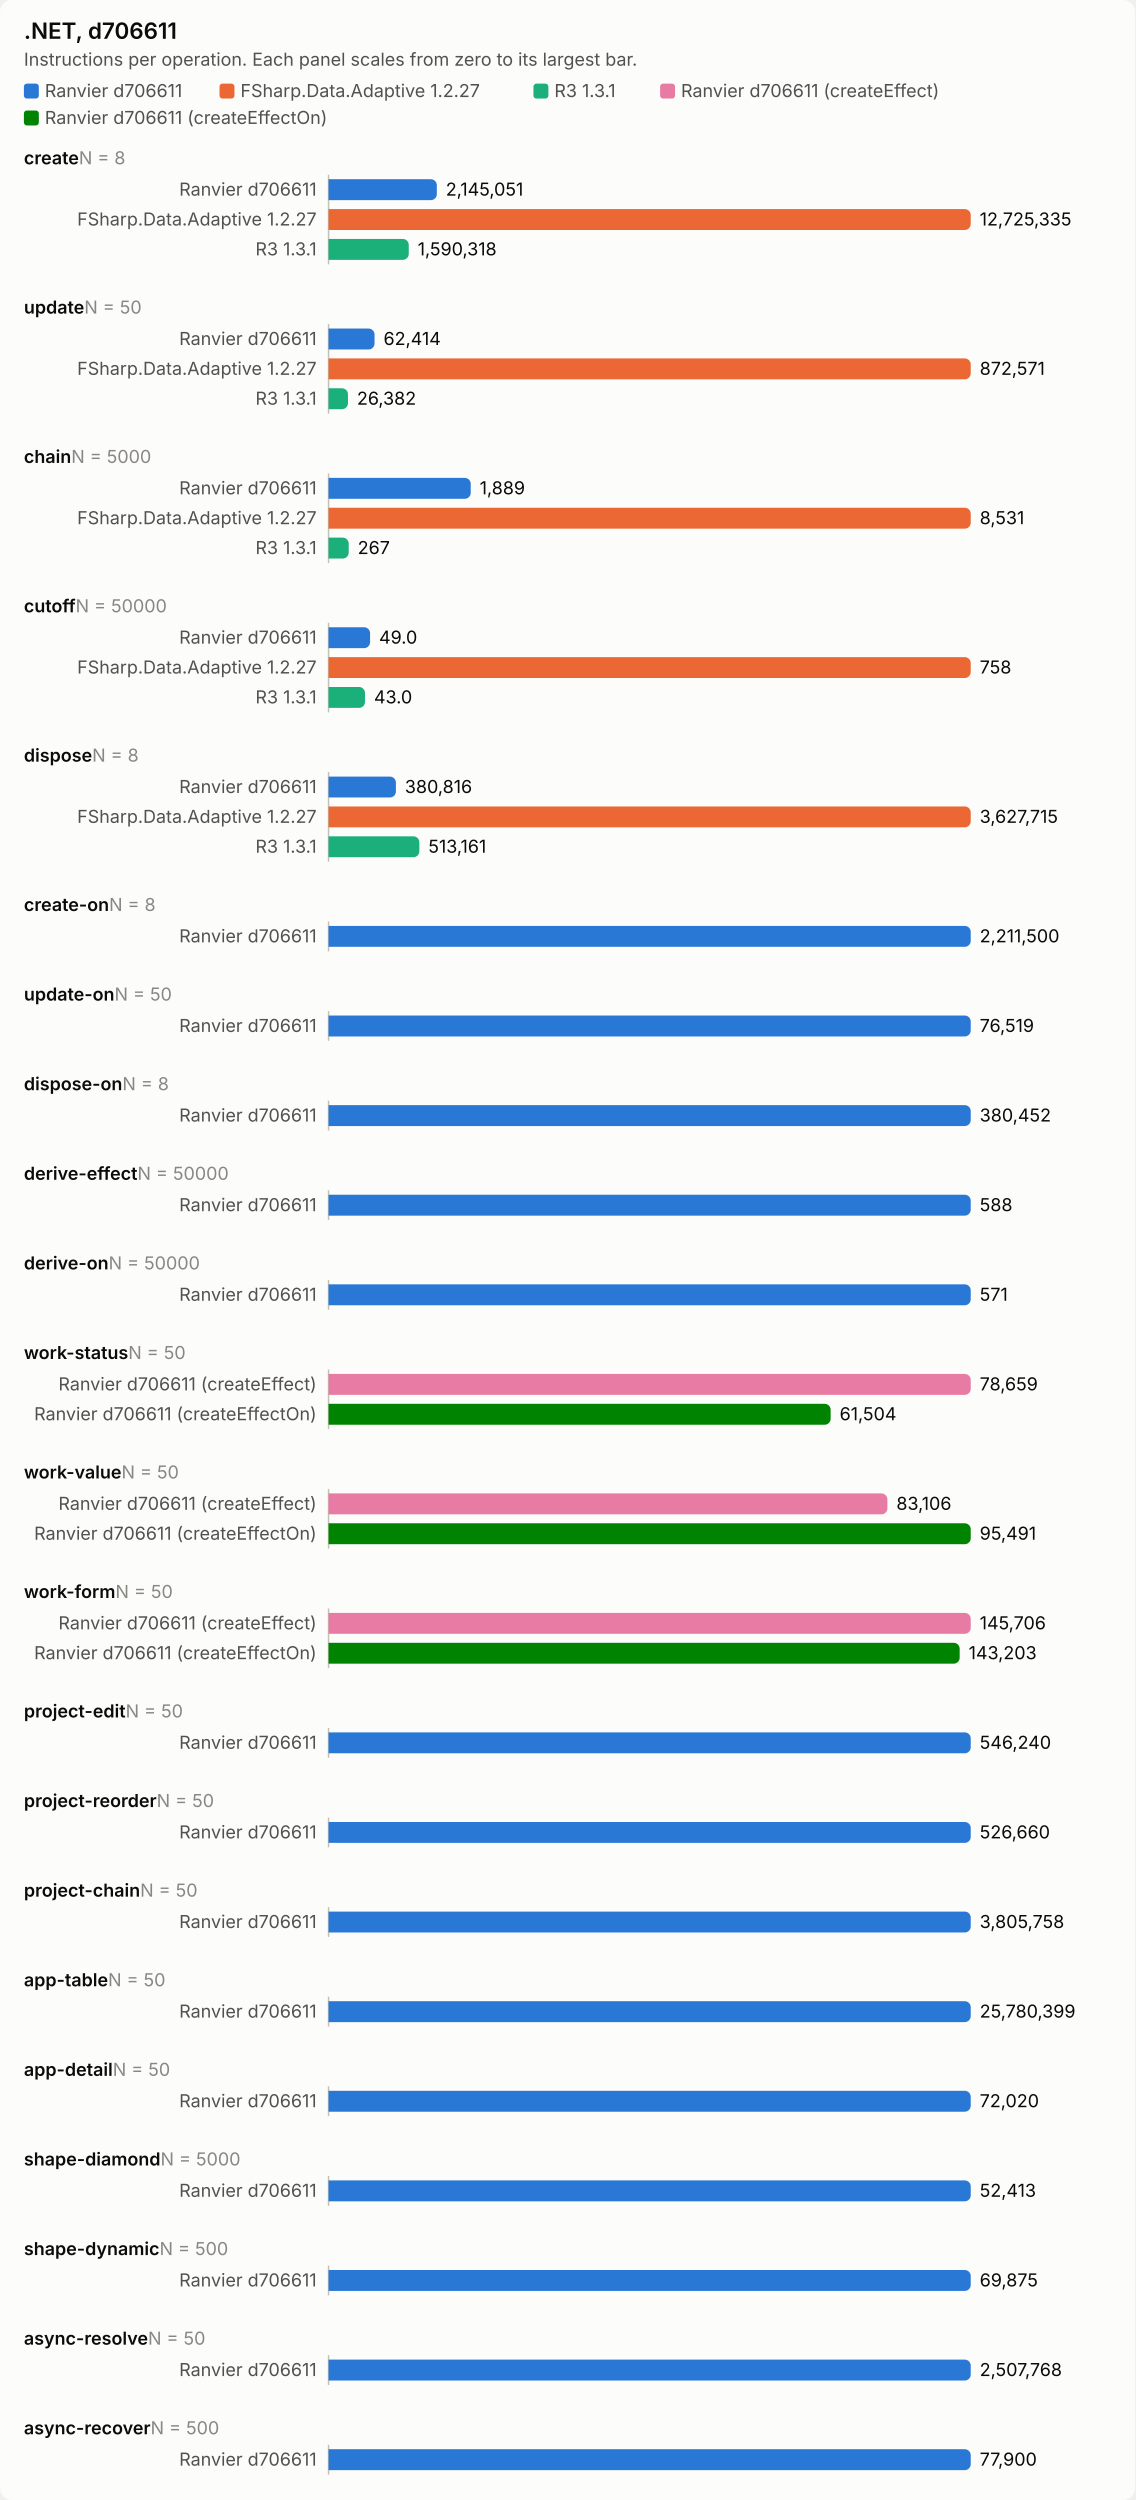
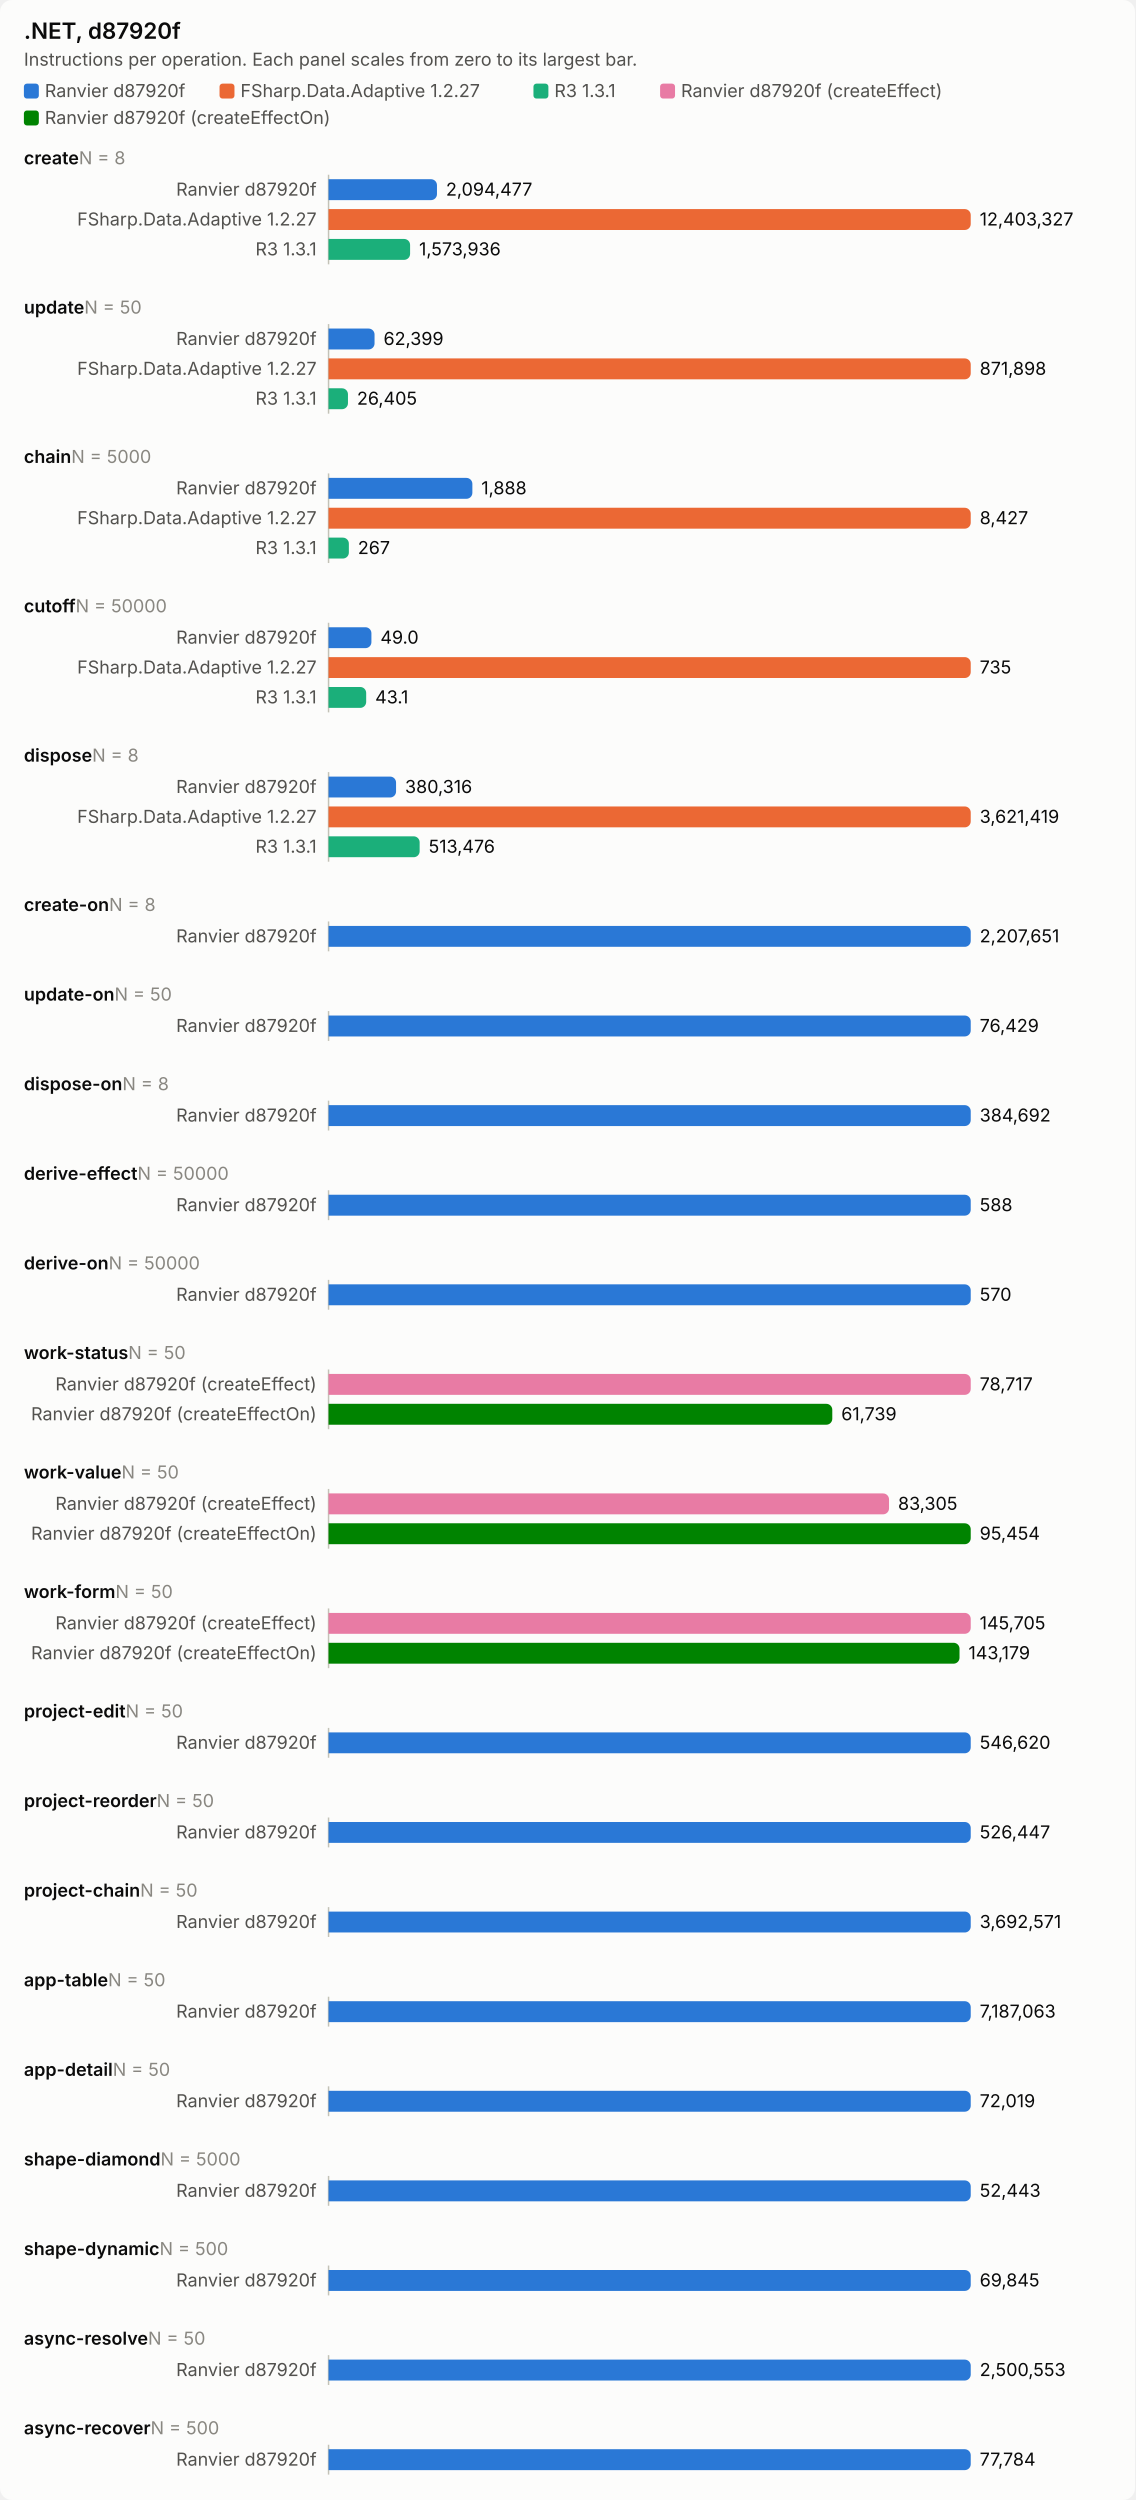
<svg xmlns="http://www.w3.org/2000/svg" width="760" height="1674" viewBox="0 0 760 1674" role="img">
  <style>
text{font-family:system-ui,-apple-system,'Segoe UI',sans-serif;font-size:12px}
.surface{fill:#fcfcfb}.ink{fill:#0b0b0b}.ink2{fill:#52514e}.muted{fill:#898781}.axis{stroke:#c3c2b7;stroke-width:1}
.s0{fill:#2a78d6}
.s1{fill:#eb6834}
.s2{fill:#1baf7a}
.s4{fill:#e87ba4}
.s5{fill:#008300}
@media (prefers-color-scheme: dark){
.surface{fill:#1a1a19}.ink{fill:#ffffff}.ink2{fill:#c3c2b7}.axis{stroke:#383835}
.s0{fill:#3987e5}
.s1{fill:#d95926}
.s2{fill:#199e70}
.s4{fill:#d55181}
.s5{fill:#008300}
}
</style>
  <rect class="surface" width="760" height="1674" rx="8" />
-   <text class="ink" x="16" y="26" style="font-size:15px;font-weight:600">.NET, d706611</text>
+   <text class="ink" x="16" y="26" style="font-size:15px;font-weight:600">.NET, d87920f</text>
  <text class="ink2" x="16" y="44">Instructions per operation. Each panel scales from zero to its largest bar.</text>
  <rect class="s0" x="16" y="56" width="10" height="10" rx="2" />
-   <text class="ink2" x="30" y="65">Ranvier d706611</text>
+   <text class="ink2" x="30" y="65">Ranvier d87920f</text>
  <rect class="s1" x="147" y="56" width="10" height="10" rx="2" />
  <text class="ink2" x="161" y="65">FSharp.Data.Adaptive 1.2.27</text>
  <rect class="s2" x="357.2" y="56" width="10" height="10" rx="2" />
  <text class="ink2" x="371.2" y="65">R3 1.3.1</text>
  <rect class="s4" x="442" y="56" width="10" height="10" rx="2" />
-   <text class="ink2" x="456" y="65">Ranvier d706611 (createEffect)</text>
+   <text class="ink2" x="456" y="65">Ranvier d87920f (createEffect)</text>
  <rect class="s5" x="16" y="74" width="10" height="10" rx="2" />
-   <text class="ink2" x="30" y="83">Ranvier d706611 (createEffectOn)</text>
+   <text class="ink2" x="30" y="83">Ranvier d87920f (createEffectOn)</text>
  <text class="ink" x="16" y="110" style="font-weight:600">create<tspan class="muted" style="font-weight:400"> N = 8</tspan>
  </text>
  <line class="axis" x1="220" y1="117" x2="220" y2="177" />
-   <text class="ink2" x="212" y="131" text-anchor="end">Ranvier d706611</text>
-   <path class="s0" d="M220 120h68.5a4 4 0 0 1 4 4v6a4 4 0 0 1 -4 4h-68.5z" />
-   <text class="ink" x="298.5" y="131">2,145,051</text>
+   <text class="ink2" x="212" y="131" text-anchor="end">Ranvier d87920f</text>
+   <path class="s0" d="M220 120h68.6a4 4 0 0 1 4 4v6a4 4 0 0 1 -4 4h-68.6z" />
+   <text class="ink" x="298.6" y="131">2,094,477</text>
  <text class="ink2" x="212" y="151" text-anchor="end">FSharp.Data.Adaptive 1.2.27</text>
  <path class="s1" d="M220 140h426a4 4 0 0 1 4 4v6a4 4 0 0 1 -4 4h-426z" />
-   <text class="ink" x="656" y="151">12,725,335</text>
+   <text class="ink" x="656" y="151">12,403,327</text>
  <text class="ink2" x="212" y="171" text-anchor="end">R3 1.3.1</text>
-   <path class="s2" d="M220 160h49.7a4 4 0 0 1 4 4v6a4 4 0 0 1 -4 4h-49.7z" />
-   <text class="ink" x="279.7" y="171">1,590,318</text>
+   <path class="s2" d="M220 160h50.6a4 4 0 0 1 4 4v6a4 4 0 0 1 -4 4h-50.6z" />
+   <text class="ink" x="280.6" y="171">1,573,936</text>
  <text class="ink" x="16" y="210" style="font-weight:600">update<tspan class="muted" style="font-weight:400"> N = 50</tspan>
  </text>
  <line class="axis" x1="220" y1="217" x2="220" y2="277" />
-   <text class="ink2" x="212" y="231" text-anchor="end">Ranvier d706611</text>
+   <text class="ink2" x="212" y="231" text-anchor="end">Ranvier d87920f</text>
  <path class="s0" d="M220 220h26.8a4 4 0 0 1 4 4v6a4 4 0 0 1 -4 4h-26.8z" />
-   <text class="ink" x="256.8" y="231">62,414</text>
+   <text class="ink" x="256.8" y="231">62,399</text>
  <text class="ink2" x="212" y="251" text-anchor="end">FSharp.Data.Adaptive 1.2.27</text>
  <path class="s1" d="M220 240h426a4 4 0 0 1 4 4v6a4 4 0 0 1 -4 4h-426z" />
-   <text class="ink" x="656" y="251">872,571</text>
+   <text class="ink" x="656" y="251">871,898</text>
  <text class="ink2" x="212" y="271" text-anchor="end">R3 1.3.1</text>
  <path class="s2" d="M220 260h9a4 4 0 0 1 4 4v6a4 4 0 0 1 -4 4h-9z" />
-   <text class="ink" x="239" y="271">26,382</text>
+   <text class="ink" x="239" y="271">26,405</text>
  <text class="ink" x="16" y="310" style="font-weight:600">chain<tspan class="muted" style="font-weight:400"> N = 5000</tspan>
  </text>
  <line class="axis" x1="220" y1="317" x2="220" y2="377" />
-   <text class="ink2" x="212" y="331" text-anchor="end">Ranvier d706611</text>
-   <path class="s0" d="M220 320h91.2a4 4 0 0 1 4 4v6a4 4 0 0 1 -4 4h-91.2z" />
-   <text class="ink" x="321.2" y="331">1,889</text>
+   <text class="ink2" x="212" y="331" text-anchor="end">Ranvier d87920f</text>
+   <path class="s0" d="M220 320h92.3a4 4 0 0 1 4 4v6a4 4 0 0 1 -4 4h-92.3z" />
+   <text class="ink" x="322.3" y="331">1,888</text>
  <text class="ink2" x="212" y="351" text-anchor="end">FSharp.Data.Adaptive 1.2.27</text>
  <path class="s1" d="M220 340h426a4 4 0 0 1 4 4v6a4 4 0 0 1 -4 4h-426z" />
-   <text class="ink" x="656" y="351">8,531</text>
+   <text class="ink" x="656" y="351">8,427</text>
  <text class="ink2" x="212" y="371" text-anchor="end">R3 1.3.1</text>
-   <path class="s2" d="M220 360h9.5a4 4 0 0 1 4 4v6a4 4 0 0 1 -4 4h-9.5z" />
-   <text class="ink" x="239.5" y="371">267</text>
+   <path class="s2" d="M220 360h9.6a4 4 0 0 1 4 4v6a4 4 0 0 1 -4 4h-9.6z" />
+   <text class="ink" x="239.6" y="371">267</text>
  <text class="ink" x="16" y="410" style="font-weight:600">cutoff<tspan class="muted" style="font-weight:400"> N = 50000</tspan>
  </text>
  <line class="axis" x1="220" y1="417" x2="220" y2="477" />
-   <text class="ink2" x="212" y="431" text-anchor="end">Ranvier d706611</text>
-   <path class="s0" d="M220 420h23.8a4 4 0 0 1 4 4v6a4 4 0 0 1 -4 4h-23.8z" />
-   <text class="ink" x="253.8" y="431">49.0</text>
+   <text class="ink2" x="212" y="431" text-anchor="end">Ranvier d87920f</text>
+   <path class="s0" d="M220 420h24.7a4 4 0 0 1 4 4v6a4 4 0 0 1 -4 4h-24.7z" />
+   <text class="ink" x="254.7" y="431">49.0</text>
  <text class="ink2" x="212" y="451" text-anchor="end">FSharp.Data.Adaptive 1.2.27</text>
  <path class="s1" d="M220 440h426a4 4 0 0 1 4 4v6a4 4 0 0 1 -4 4h-426z" />
-   <text class="ink" x="656" y="451">758</text>
+   <text class="ink" x="656" y="451">735</text>
  <text class="ink2" x="212" y="471" text-anchor="end">R3 1.3.1</text>
-   <path class="s2" d="M220 460h20.4a4 4 0 0 1 4 4v6a4 4 0 0 1 -4 4h-20.4z" />
-   <text class="ink" x="250.4" y="471">43.0</text>
+   <path class="s2" d="M220 460h21.2a4 4 0 0 1 4 4v6a4 4 0 0 1 -4 4h-21.2z" />
+   <text class="ink" x="251.2" y="471">43.1</text>
  <text class="ink" x="16" y="510" style="font-weight:600">dispose<tspan class="muted" style="font-weight:400"> N = 8</tspan>
  </text>
  <line class="axis" x1="220" y1="517" x2="220" y2="577" />
-   <text class="ink2" x="212" y="531" text-anchor="end">Ranvier d706611</text>
-   <path class="s0" d="M220 520h41.1a4 4 0 0 1 4 4v6a4 4 0 0 1 -4 4h-41.1z" />
-   <text class="ink" x="271.1" y="531">380,816</text>
+   <text class="ink2" x="212" y="531" text-anchor="end">Ranvier d87920f</text>
+   <path class="s0" d="M220 520h41.2a4 4 0 0 1 4 4v6a4 4 0 0 1 -4 4h-41.2z" />
+   <text class="ink" x="271.2" y="531">380,316</text>
  <text class="ink2" x="212" y="551" text-anchor="end">FSharp.Data.Adaptive 1.2.27</text>
  <path class="s1" d="M220 540h426a4 4 0 0 1 4 4v6a4 4 0 0 1 -4 4h-426z" />
-   <text class="ink" x="656" y="551">3,627,715</text>
+   <text class="ink" x="656" y="551">3,621,419</text>
  <text class="ink2" x="212" y="571" text-anchor="end">R3 1.3.1</text>
-   <path class="s2" d="M220 560h56.8a4 4 0 0 1 4 4v6a4 4 0 0 1 -4 4h-56.8z" />
-   <text class="ink" x="286.8" y="571">513,161</text>
+   <path class="s2" d="M220 560h57a4 4 0 0 1 4 4v6a4 4 0 0 1 -4 4h-57z" />
+   <text class="ink" x="287" y="571">513,476</text>
  <text class="ink" x="16" y="610" style="font-weight:600">create-on<tspan class="muted" style="font-weight:400"> N = 8</tspan>
  </text>
  <line class="axis" x1="220" y1="617" x2="220" y2="637" />
-   <text class="ink2" x="212" y="631" text-anchor="end">Ranvier d706611</text>
+   <text class="ink2" x="212" y="631" text-anchor="end">Ranvier d87920f</text>
  <path class="s0" d="M220 620h426a4 4 0 0 1 4 4v6a4 4 0 0 1 -4 4h-426z" />
-   <text class="ink" x="656" y="631">2,211,500</text>
+   <text class="ink" x="656" y="631">2,207,651</text>
  <text class="ink" x="16" y="670" style="font-weight:600">update-on<tspan class="muted" style="font-weight:400"> N = 50</tspan>
  </text>
  <line class="axis" x1="220" y1="677" x2="220" y2="697" />
-   <text class="ink2" x="212" y="691" text-anchor="end">Ranvier d706611</text>
+   <text class="ink2" x="212" y="691" text-anchor="end">Ranvier d87920f</text>
  <path class="s0" d="M220 680h426a4 4 0 0 1 4 4v6a4 4 0 0 1 -4 4h-426z" />
-   <text class="ink" x="656" y="691">76,519</text>
+   <text class="ink" x="656" y="691">76,429</text>
  <text class="ink" x="16" y="730" style="font-weight:600">dispose-on<tspan class="muted" style="font-weight:400"> N = 8</tspan>
  </text>
  <line class="axis" x1="220" y1="737" x2="220" y2="757" />
-   <text class="ink2" x="212" y="751" text-anchor="end">Ranvier d706611</text>
+   <text class="ink2" x="212" y="751" text-anchor="end">Ranvier d87920f</text>
  <path class="s0" d="M220 740h426a4 4 0 0 1 4 4v6a4 4 0 0 1 -4 4h-426z" />
-   <text class="ink" x="656" y="751">380,452</text>
+   <text class="ink" x="656" y="751">384,692</text>
  <text class="ink" x="16" y="790" style="font-weight:600">derive-effect<tspan class="muted" style="font-weight:400"> N = 50000</tspan>
  </text>
  <line class="axis" x1="220" y1="797" x2="220" y2="817" />
-   <text class="ink2" x="212" y="811" text-anchor="end">Ranvier d706611</text>
+   <text class="ink2" x="212" y="811" text-anchor="end">Ranvier d87920f</text>
  <path class="s0" d="M220 800h426a4 4 0 0 1 4 4v6a4 4 0 0 1 -4 4h-426z" />
  <text class="ink" x="656" y="811">588</text>
  <text class="ink" x="16" y="850" style="font-weight:600">derive-on<tspan class="muted" style="font-weight:400"> N = 50000</tspan>
  </text>
  <line class="axis" x1="220" y1="857" x2="220" y2="877" />
-   <text class="ink2" x="212" y="871" text-anchor="end">Ranvier d706611</text>
+   <text class="ink2" x="212" y="871" text-anchor="end">Ranvier d87920f</text>
  <path class="s0" d="M220 860h426a4 4 0 0 1 4 4v6a4 4 0 0 1 -4 4h-426z" />
-   <text class="ink" x="656" y="871">571</text>
+   <text class="ink" x="656" y="871">570</text>
  <text class="ink" x="16" y="910" style="font-weight:600">work-status<tspan class="muted" style="font-weight:400"> N = 50</tspan>
  </text>
  <line class="axis" x1="220" y1="917" x2="220" y2="957" />
-   <text class="ink2" x="212" y="931" text-anchor="end">Ranvier d706611 (createEffect)</text>
+   <text class="ink2" x="212" y="931" text-anchor="end">Ranvier d87920f (createEffect)</text>
  <path class="s4" d="M220 920h426a4 4 0 0 1 4 4v6a4 4 0 0 1 -4 4h-426z" />
-   <text class="ink" x="656" y="931">78,659</text>
-   <text class="ink2" x="212" y="951" text-anchor="end">Ranvier d706611 (createEffectOn)</text>
-   <path class="s5" d="M220 940h332.2a4 4 0 0 1 4 4v6a4 4 0 0 1 -4 4h-332.2z" />
-   <text class="ink" x="562.2" y="951">61,504</text>
+   <text class="ink" x="656" y="931">78,717</text>
+   <text class="ink2" x="212" y="951" text-anchor="end">Ranvier d87920f (createEffectOn)</text>
+   <path class="s5" d="M220 940h333.3a4 4 0 0 1 4 4v6a4 4 0 0 1 -4 4h-333.3z" />
+   <text class="ink" x="563.3" y="951">61,739</text>
  <text class="ink" x="16" y="990" style="font-weight:600">work-value<tspan class="muted" style="font-weight:400"> N = 50</tspan>
  </text>
  <line class="axis" x1="220" y1="997" x2="220" y2="1037" />
-   <text class="ink2" x="212" y="1011" text-anchor="end">Ranvier d706611 (createEffect)</text>
-   <path class="s4" d="M220 1000h370.2a4 4 0 0 1 4 4v6a4 4 0 0 1 -4 4h-370.2z" />
-   <text class="ink" x="600.2" y="1011">83,106</text>
-   <text class="ink2" x="212" y="1031" text-anchor="end">Ranvier d706611 (createEffectOn)</text>
+   <text class="ink2" x="212" y="1011" text-anchor="end">Ranvier d87920f (createEffect)</text>
+   <path class="s4" d="M220 1000h371.3a4 4 0 0 1 4 4v6a4 4 0 0 1 -4 4h-371.3z" />
+   <text class="ink" x="601.3" y="1011">83,305</text>
+   <text class="ink2" x="212" y="1031" text-anchor="end">Ranvier d87920f (createEffectOn)</text>
  <path class="s5" d="M220 1020h426a4 4 0 0 1 4 4v6a4 4 0 0 1 -4 4h-426z" />
-   <text class="ink" x="656" y="1031">95,491</text>
+   <text class="ink" x="656" y="1031">95,454</text>
  <text class="ink" x="16" y="1070" style="font-weight:600">work-form<tspan class="muted" style="font-weight:400"> N = 50</tspan>
  </text>
  <line class="axis" x1="220" y1="1077" x2="220" y2="1117" />
-   <text class="ink2" x="212" y="1091" text-anchor="end">Ranvier d706611 (createEffect)</text>
+   <text class="ink2" x="212" y="1091" text-anchor="end">Ranvier d87920f (createEffect)</text>
  <path class="s4" d="M220 1080h426a4 4 0 0 1 4 4v6a4 4 0 0 1 -4 4h-426z" />
-   <text class="ink" x="656" y="1091">145,706</text>
-   <text class="ink2" x="212" y="1111" text-anchor="end">Ranvier d706611 (createEffectOn)</text>
-   <path class="s5" d="M220 1100h418.6a4 4 0 0 1 4 4v6a4 4 0 0 1 -4 4h-418.6z" />
-   <text class="ink" x="648.6" y="1111">143,203</text>
+   <text class="ink" x="656" y="1091">145,705</text>
+   <text class="ink2" x="212" y="1111" text-anchor="end">Ranvier d87920f (createEffectOn)</text>
+   <path class="s5" d="M220 1100h418.5a4 4 0 0 1 4 4v6a4 4 0 0 1 -4 4h-418.5z" />
+   <text class="ink" x="648.5" y="1111">143,179</text>
  <text class="ink" x="16" y="1150" style="font-weight:600">project-edit<tspan class="muted" style="font-weight:400"> N = 50</tspan>
  </text>
  <line class="axis" x1="220" y1="1157" x2="220" y2="1177" />
-   <text class="ink2" x="212" y="1171" text-anchor="end">Ranvier d706611</text>
+   <text class="ink2" x="212" y="1171" text-anchor="end">Ranvier d87920f</text>
  <path class="s0" d="M220 1160h426a4 4 0 0 1 4 4v6a4 4 0 0 1 -4 4h-426z" />
-   <text class="ink" x="656" y="1171">546,240</text>
+   <text class="ink" x="656" y="1171">546,620</text>
  <text class="ink" x="16" y="1210" style="font-weight:600">project-reorder<tspan class="muted" style="font-weight:400"> N = 50</tspan>
  </text>
  <line class="axis" x1="220" y1="1217" x2="220" y2="1237" />
-   <text class="ink2" x="212" y="1231" text-anchor="end">Ranvier d706611</text>
+   <text class="ink2" x="212" y="1231" text-anchor="end">Ranvier d87920f</text>
  <path class="s0" d="M220 1220h426a4 4 0 0 1 4 4v6a4 4 0 0 1 -4 4h-426z" />
-   <text class="ink" x="656" y="1231">526,660</text>
+   <text class="ink" x="656" y="1231">526,447</text>
  <text class="ink" x="16" y="1270" style="font-weight:600">project-chain<tspan class="muted" style="font-weight:400"> N = 50</tspan>
  </text>
  <line class="axis" x1="220" y1="1277" x2="220" y2="1297" />
-   <text class="ink2" x="212" y="1291" text-anchor="end">Ranvier d706611</text>
+   <text class="ink2" x="212" y="1291" text-anchor="end">Ranvier d87920f</text>
  <path class="s0" d="M220 1280h426a4 4 0 0 1 4 4v6a4 4 0 0 1 -4 4h-426z" />
-   <text class="ink" x="656" y="1291">3,805,758</text>
+   <text class="ink" x="656" y="1291">3,692,571</text>
  <text class="ink" x="16" y="1330" style="font-weight:600">app-table<tspan class="muted" style="font-weight:400"> N = 50</tspan>
  </text>
  <line class="axis" x1="220" y1="1337" x2="220" y2="1357" />
-   <text class="ink2" x="212" y="1351" text-anchor="end">Ranvier d706611</text>
+   <text class="ink2" x="212" y="1351" text-anchor="end">Ranvier d87920f</text>
  <path class="s0" d="M220 1340h426a4 4 0 0 1 4 4v6a4 4 0 0 1 -4 4h-426z" />
-   <text class="ink" x="656" y="1351">25,780,399</text>
+   <text class="ink" x="656" y="1351">7,187,063</text>
  <text class="ink" x="16" y="1390" style="font-weight:600">app-detail<tspan class="muted" style="font-weight:400"> N = 50</tspan>
  </text>
  <line class="axis" x1="220" y1="1397" x2="220" y2="1417" />
-   <text class="ink2" x="212" y="1411" text-anchor="end">Ranvier d706611</text>
+   <text class="ink2" x="212" y="1411" text-anchor="end">Ranvier d87920f</text>
  <path class="s0" d="M220 1400h426a4 4 0 0 1 4 4v6a4 4 0 0 1 -4 4h-426z" />
-   <text class="ink" x="656" y="1411">72,020</text>
+   <text class="ink" x="656" y="1411">72,019</text>
  <text class="ink" x="16" y="1450" style="font-weight:600">shape-diamond<tspan class="muted" style="font-weight:400"> N = 5000</tspan>
  </text>
  <line class="axis" x1="220" y1="1457" x2="220" y2="1477" />
-   <text class="ink2" x="212" y="1471" text-anchor="end">Ranvier d706611</text>
+   <text class="ink2" x="212" y="1471" text-anchor="end">Ranvier d87920f</text>
  <path class="s0" d="M220 1460h426a4 4 0 0 1 4 4v6a4 4 0 0 1 -4 4h-426z" />
-   <text class="ink" x="656" y="1471">52,413</text>
+   <text class="ink" x="656" y="1471">52,443</text>
  <text class="ink" x="16" y="1510" style="font-weight:600">shape-dynamic<tspan class="muted" style="font-weight:400"> N = 500</tspan>
  </text>
  <line class="axis" x1="220" y1="1517" x2="220" y2="1537" />
-   <text class="ink2" x="212" y="1531" text-anchor="end">Ranvier d706611</text>
+   <text class="ink2" x="212" y="1531" text-anchor="end">Ranvier d87920f</text>
  <path class="s0" d="M220 1520h426a4 4 0 0 1 4 4v6a4 4 0 0 1 -4 4h-426z" />
-   <text class="ink" x="656" y="1531">69,875</text>
+   <text class="ink" x="656" y="1531">69,845</text>
  <text class="ink" x="16" y="1570" style="font-weight:600">async-resolve<tspan class="muted" style="font-weight:400"> N = 50</tspan>
  </text>
  <line class="axis" x1="220" y1="1577" x2="220" y2="1597" />
-   <text class="ink2" x="212" y="1591" text-anchor="end">Ranvier d706611</text>
+   <text class="ink2" x="212" y="1591" text-anchor="end">Ranvier d87920f</text>
  <path class="s0" d="M220 1580h426a4 4 0 0 1 4 4v6a4 4 0 0 1 -4 4h-426z" />
-   <text class="ink" x="656" y="1591">2,507,768</text>
+   <text class="ink" x="656" y="1591">2,500,553</text>
  <text class="ink" x="16" y="1630" style="font-weight:600">async-recover<tspan class="muted" style="font-weight:400"> N = 500</tspan>
  </text>
  <line class="axis" x1="220" y1="1637" x2="220" y2="1657" />
-   <text class="ink2" x="212" y="1651" text-anchor="end">Ranvier d706611</text>
+   <text class="ink2" x="212" y="1651" text-anchor="end">Ranvier d87920f</text>
  <path class="s0" d="M220 1640h426a4 4 0 0 1 4 4v6a4 4 0 0 1 -4 4h-426z" />
-   <text class="ink" x="656" y="1651">77,900</text>
+   <text class="ink" x="656" y="1651">77,784</text>
</svg>
